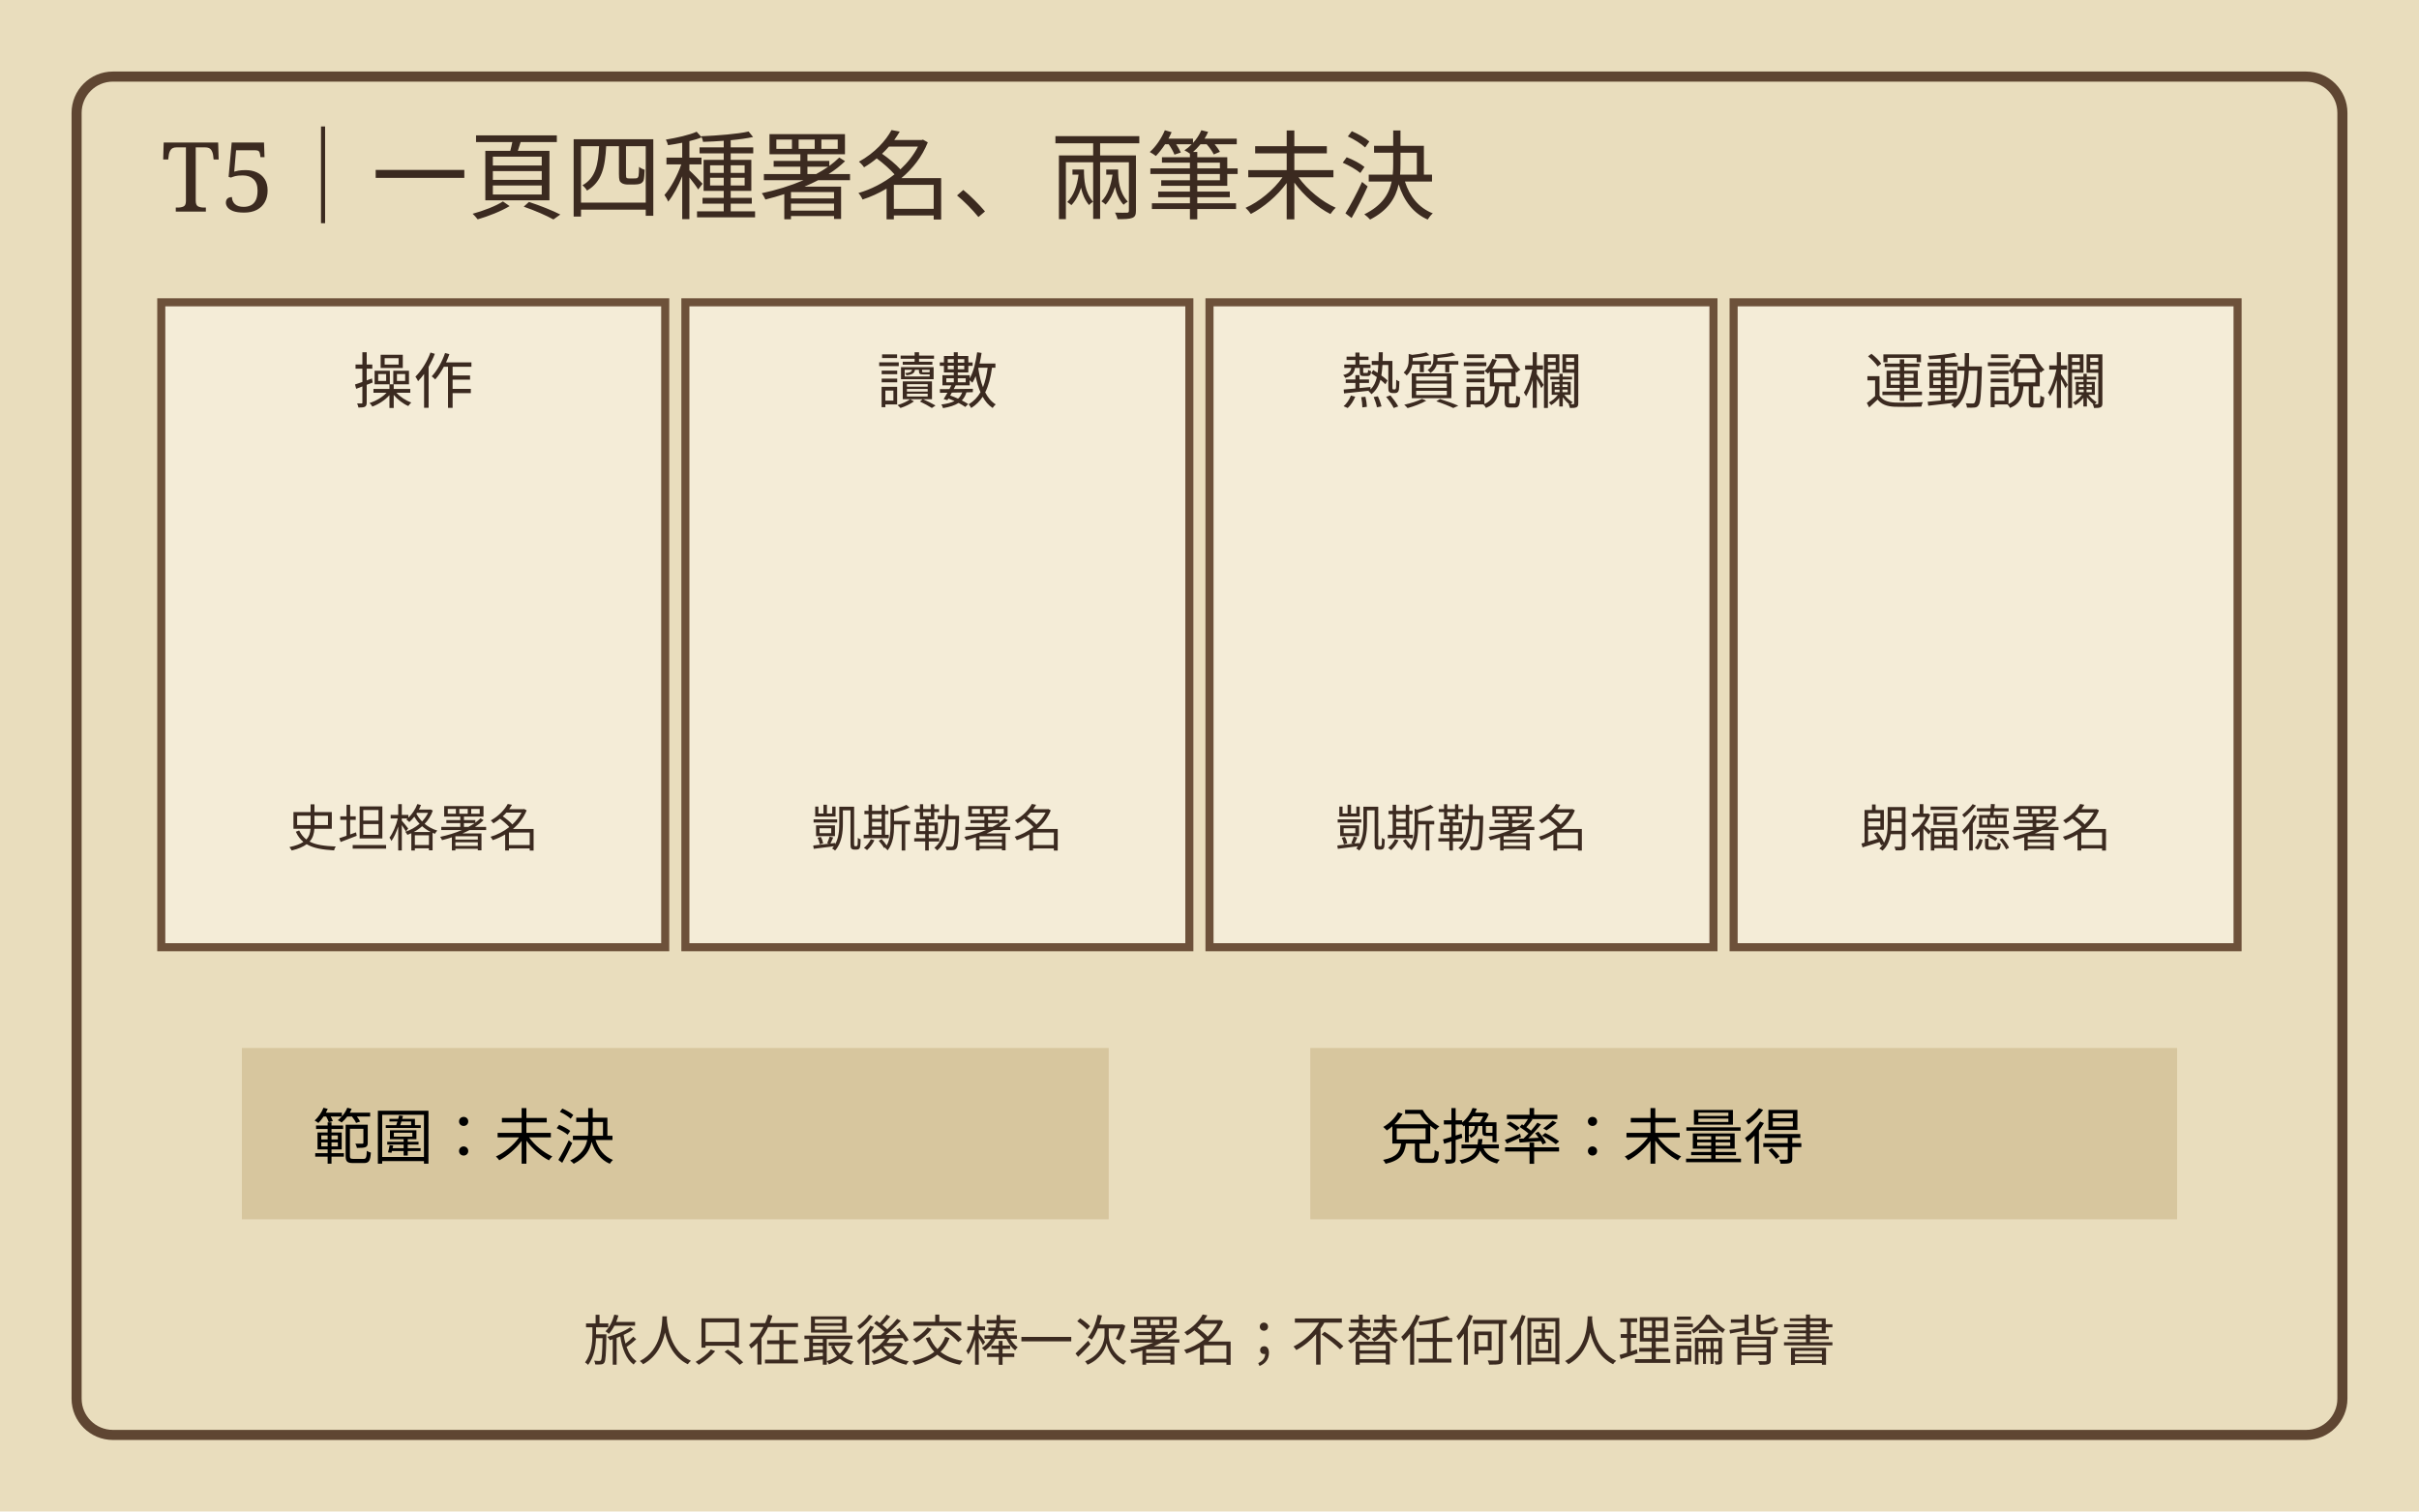
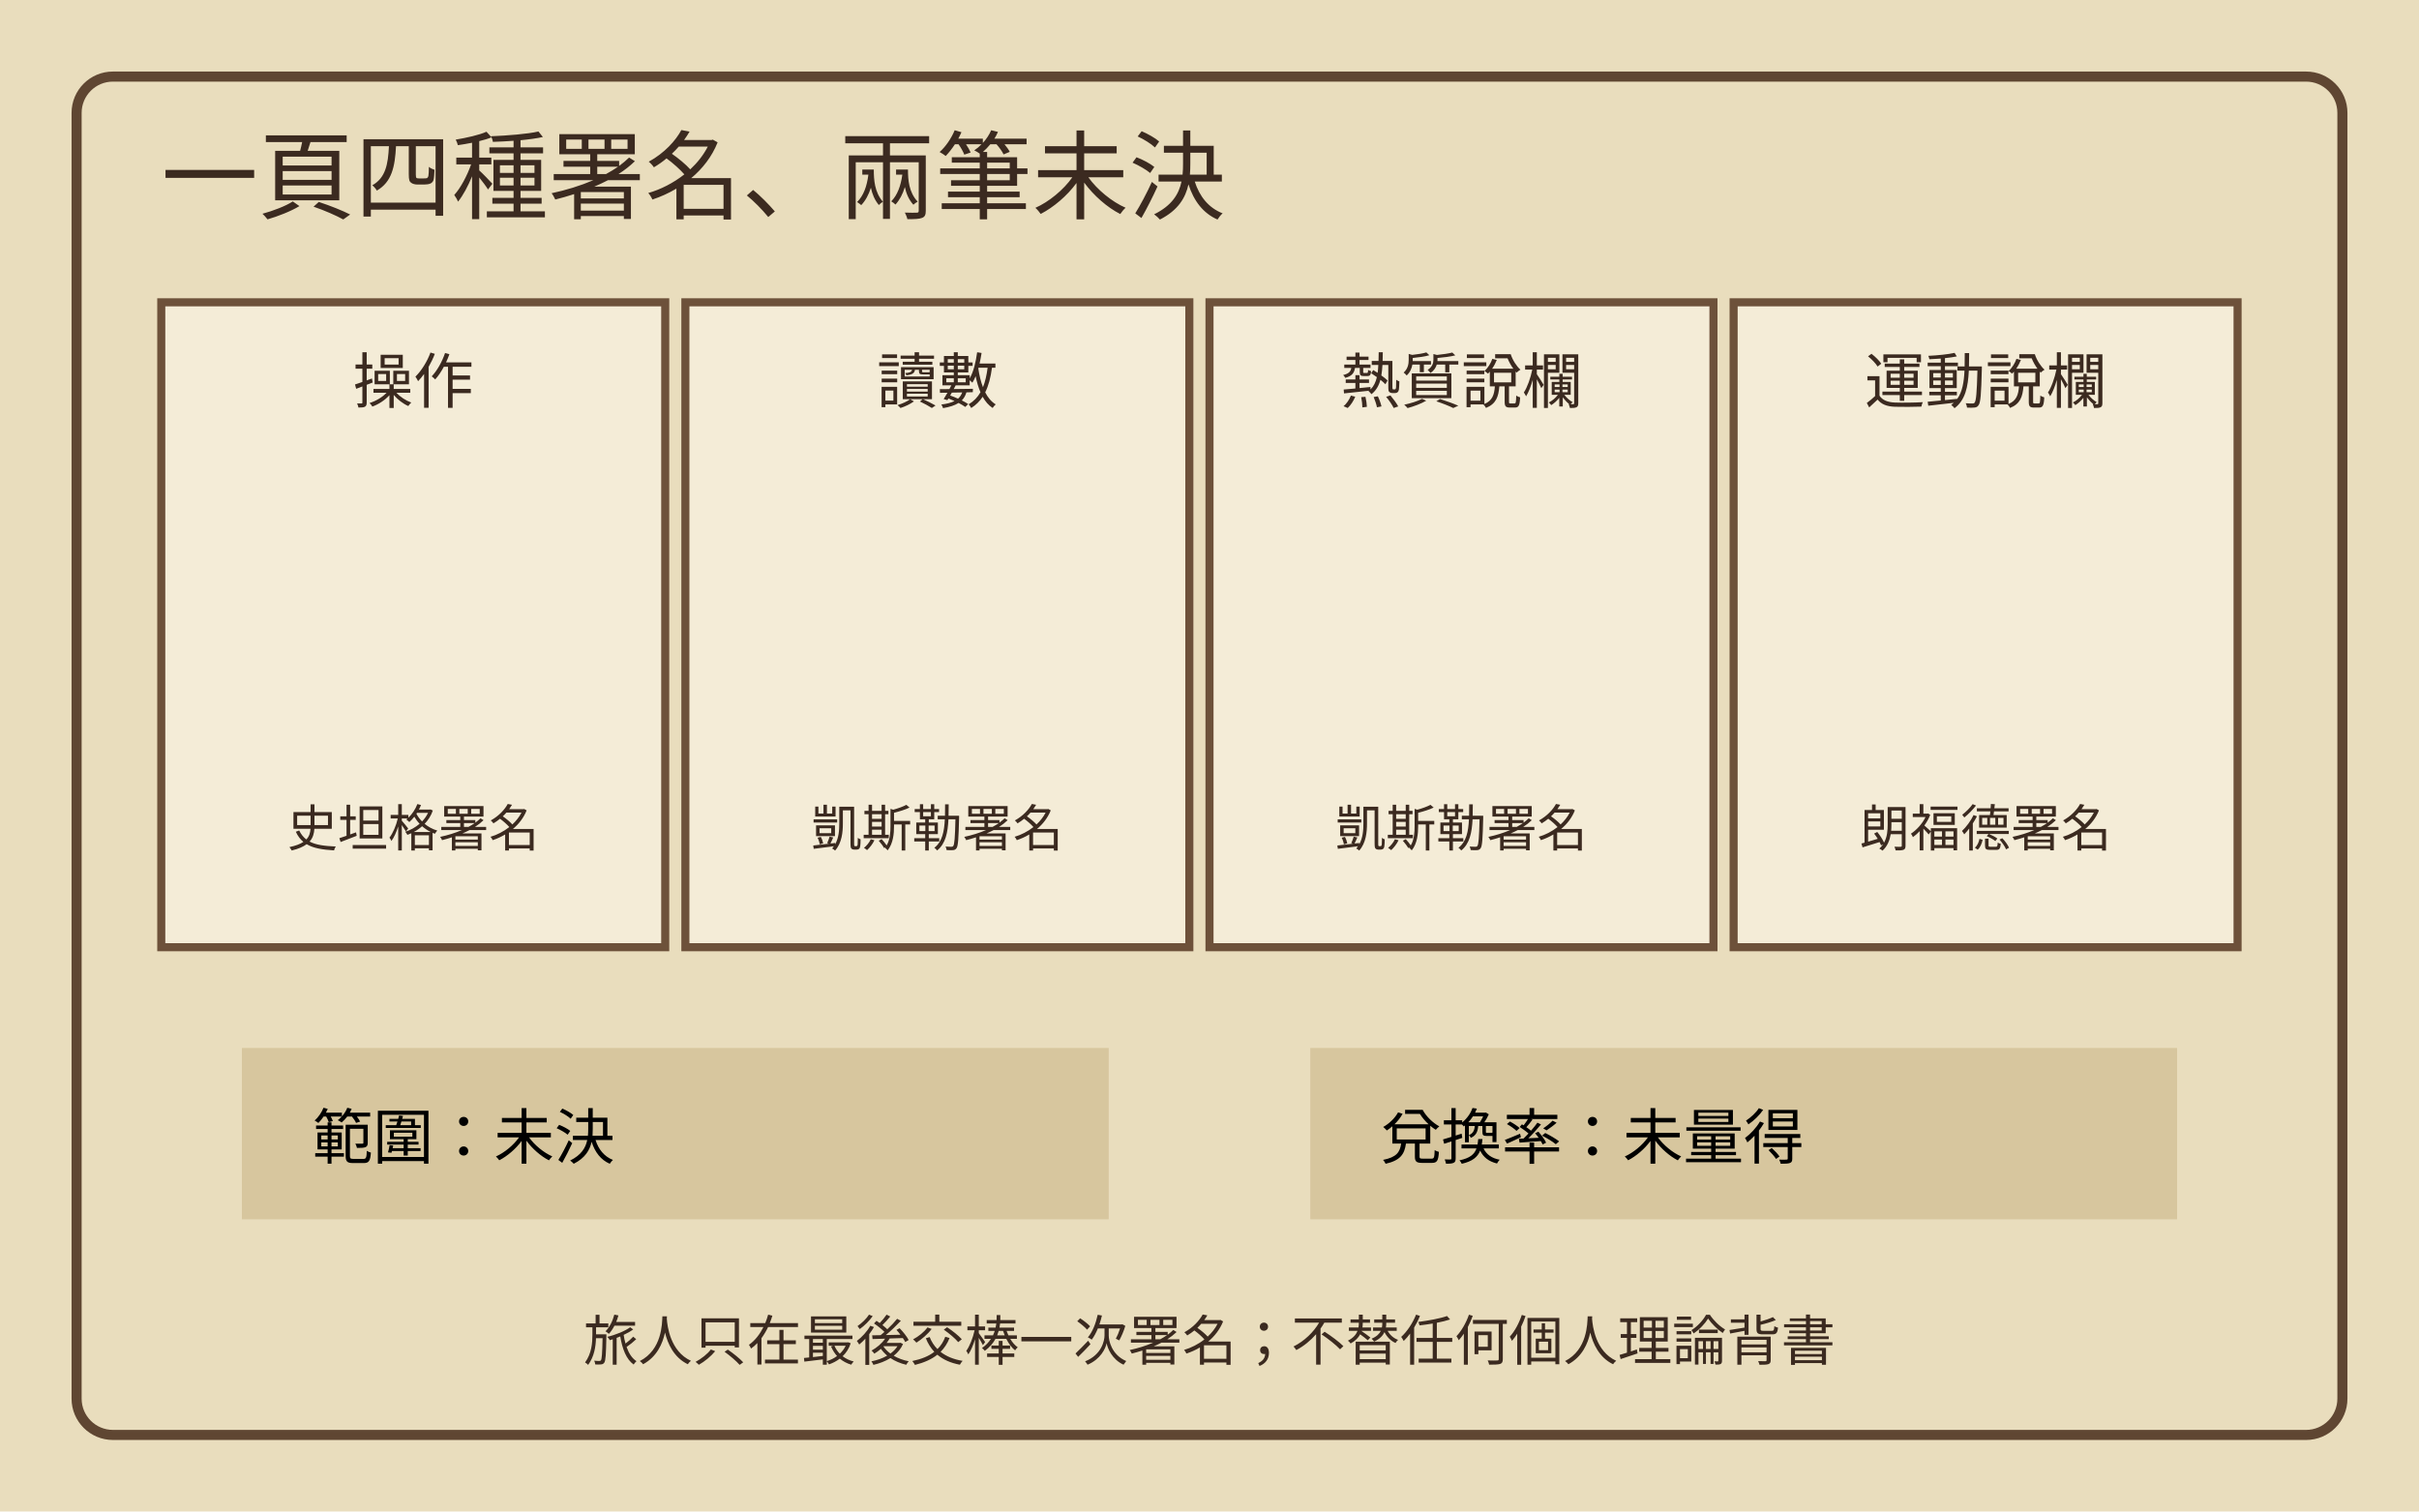
<svg xmlns="http://www.w3.org/2000/svg" width="1200" height="750" viewBox="0 0 1200 750" role="img" aria-labelledby="t d">
  <rect width="1200" height="750" fill="#e9ddbd" />
  <rect x="38" y="38" width="1124" height="674" rx="18" fill="none" stroke="#5f4632" stroke-width="5" />
-   <text x="80" y="105" font-family="serif" font-size="48" fill="#3b2a20">T5｜一頁四種署名、兩筆未決</text>
+   <text x="80" y="105" font-family="serif" font-size="48" fill="#3b2a20">一頁四種署名、兩筆未決</text>
  <g fill="#f4ecd7" stroke="#6d513a" stroke-width="4">
    <rect x="80" y="150" width="250" height="320" />
    <rect x="340" y="150" width="250" height="320" />
    <rect x="600" y="150" width="250" height="320" />
    <rect x="860" y="150" width="250" height="320" />
  </g>
  <g font-family="sans-serif" text-anchor="middle" fill="#3b2a20">
    <text x="205" y="200" font-size="30">操作</text>
    <text x="465" y="200" font-size="30">讀數</text>
    <text x="725" y="200" font-size="30">熱質說欄</text>
    <text x="985" y="200" font-size="30">運動說欄</text>
    <text x="205" y="420" font-size="25">史坦格署名</text>
    <text x="465" y="420" font-size="25">凱斯勒署名</text>
    <text x="725" y="420" font-size="25">凱斯勒署名</text>
    <text x="985" y="420" font-size="25">朗福德署名</text>
  </g>
  <g font-family="sans-serif" font-size="30">
    <rect x="120" y="520" width="430" height="85" fill="#d7c69e" />
    <rect x="650" y="520" width="430" height="85" fill="#d7c69e" />
    <text x="155" y="575">範圍：未決</text>
    <text x="685" y="575">兌換率：未量得</text>
  </g>
  <text x="600" y="675" text-anchor="middle" font-family="sans-serif" font-size="27" fill="#3b2a20">旅人只在最後交棒一次署名；不替任何個人理論背書</text>
</svg>
